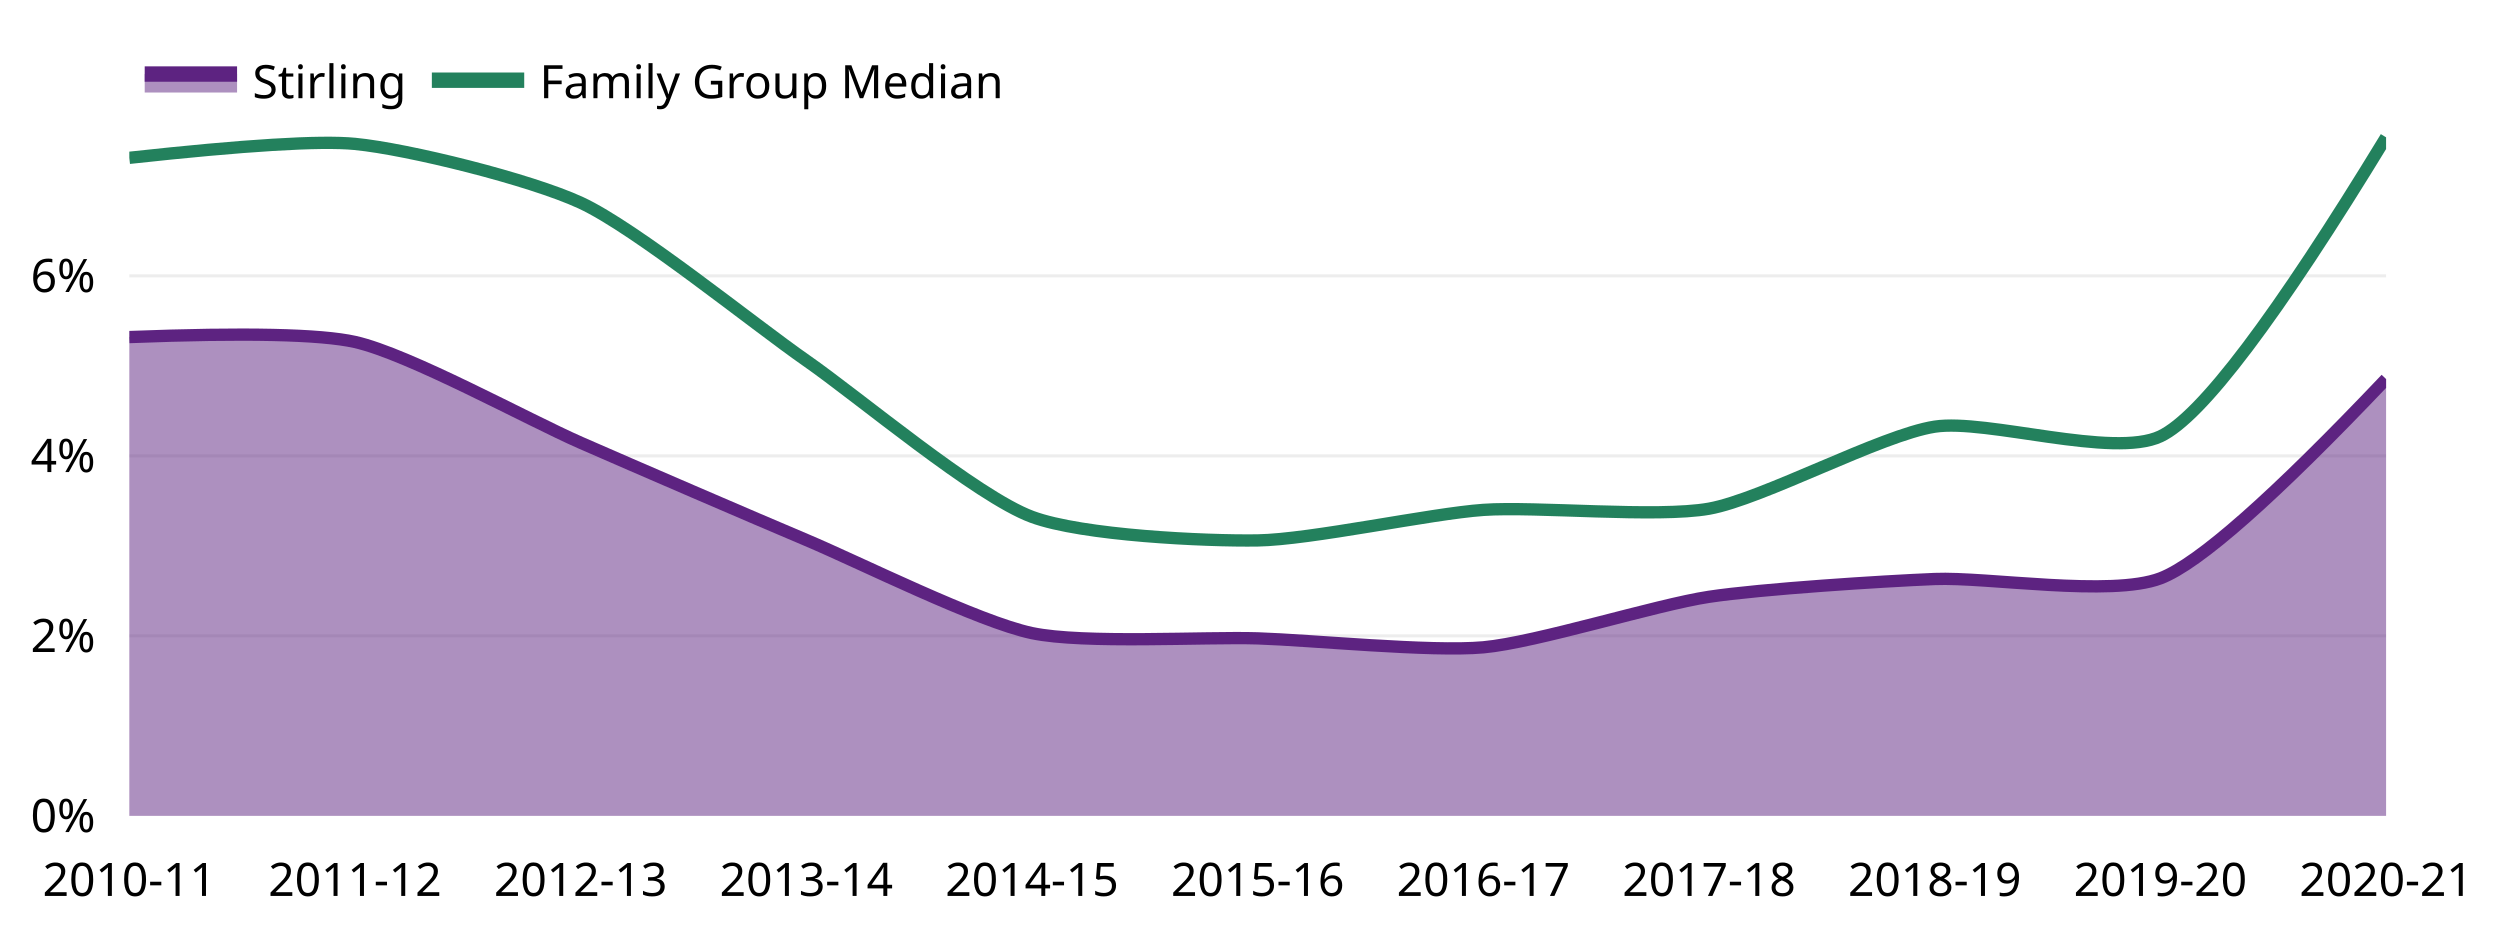
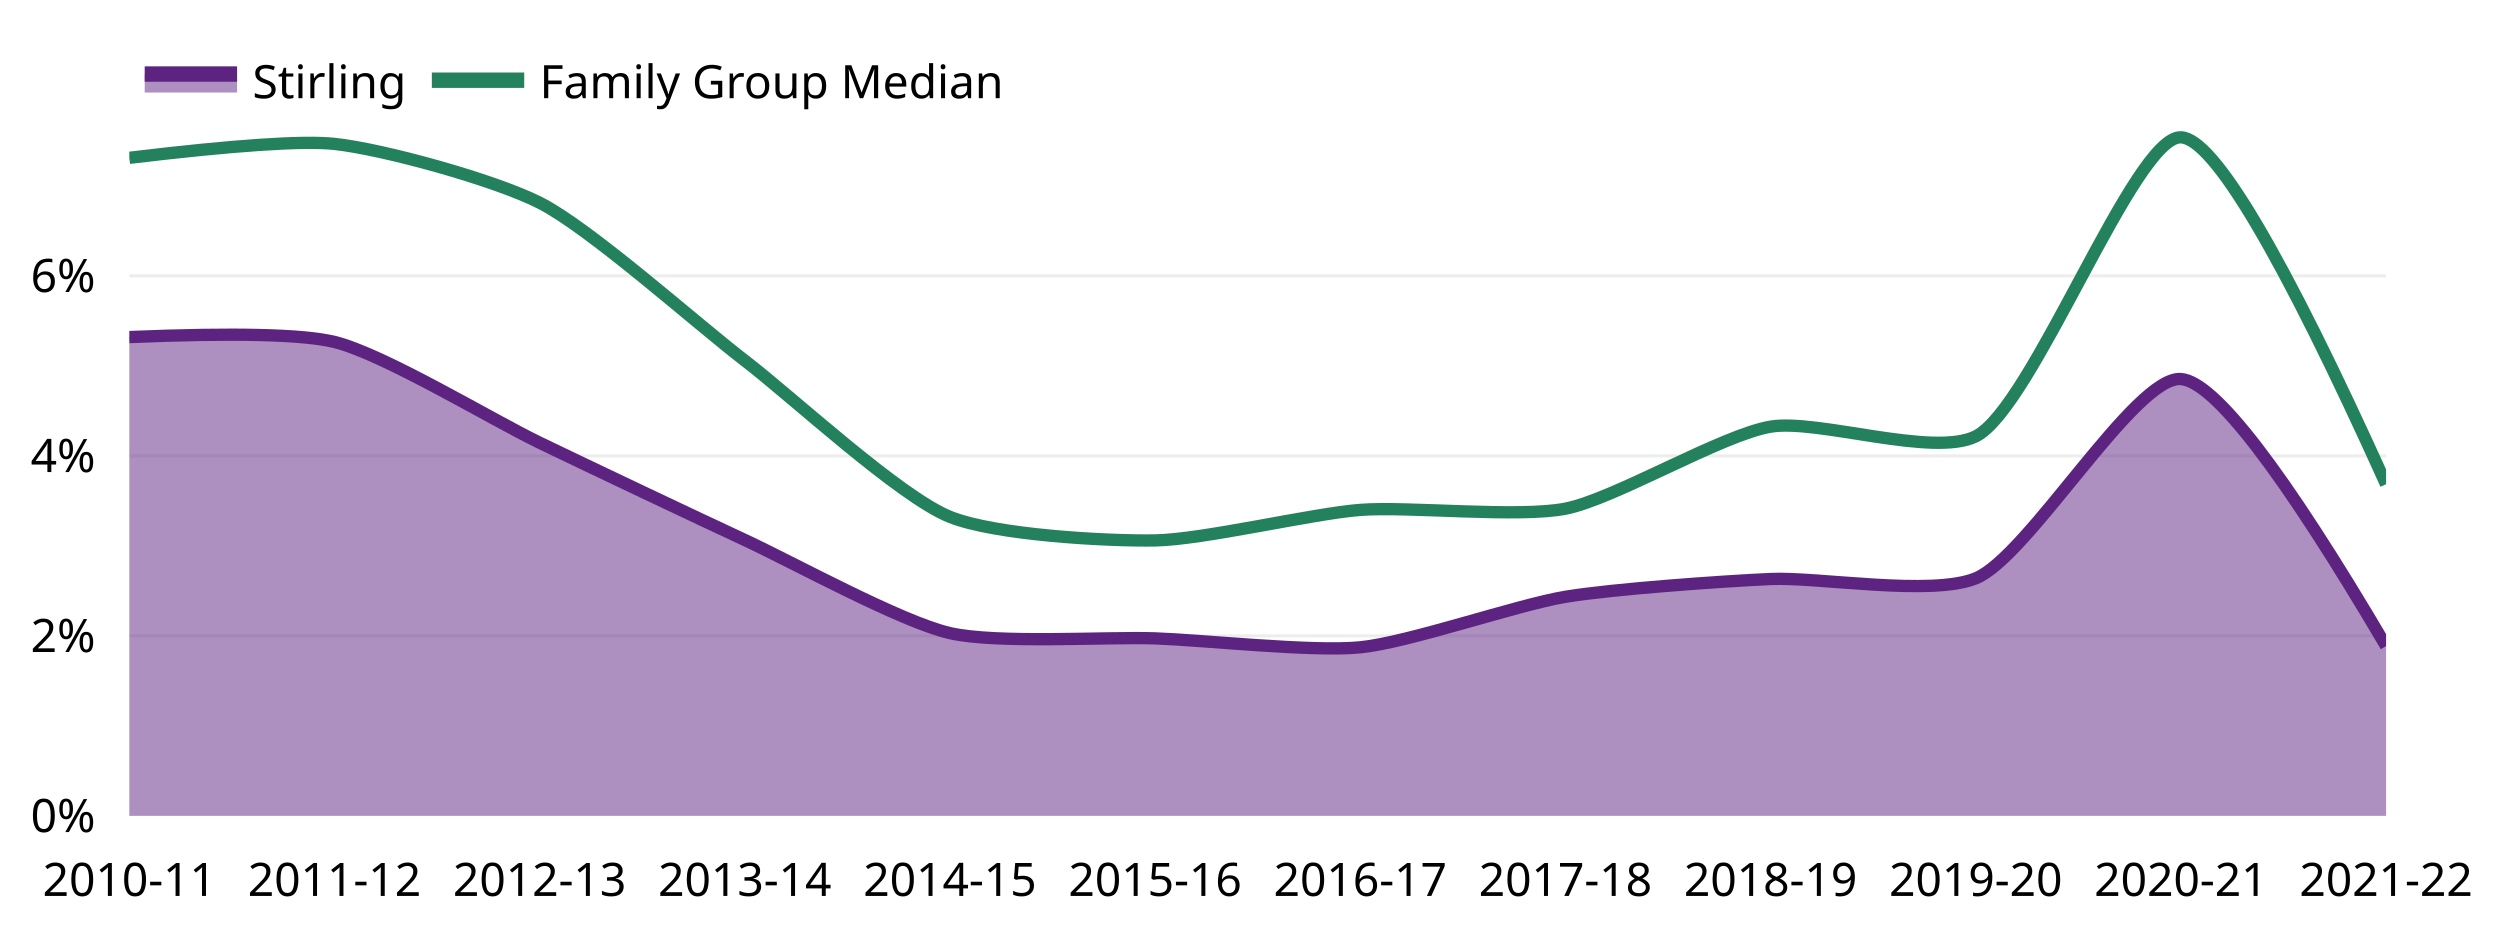
<svg xmlns="http://www.w3.org/2000/svg" class="main-svg" width="812" height="305" style="" viewBox="0 0 812 305">
  <rect x="0" y="0" width="812" height="305" style="fill: rgb(255, 255, 255); fill-opacity: 1;" />
-   <defs id="defs-93144d">
+   <defs id="defs-045d3d">
    <g class="clips">
-       <clipPath id="clip93144dxyplot" class="plotclip">
+       <clipPath id="clip045d3dxyplot" class="plotclip">
        <rect width="733" height="232" />
      </clipPath>
-       <clipPath class="axesclip" id="clip93144dx">
+       <clipPath class="axesclip" id="clip045d3dx">
        <rect x="42" y="0" width="733" height="305" />
      </clipPath>
-       <clipPath class="axesclip" id="clip93144dy">
+       <clipPath class="axesclip" id="clip045d3dy">
        <rect x="0" y="33" width="812" height="232" />
      </clipPath>
-       <clipPath class="axesclip" id="clip93144dxy">
+       <clipPath class="axesclip" id="clip045d3dxy">
        <rect x="42" y="33" width="733" height="232" />
      </clipPath>
    </g>
    <g class="gradients" />
    <g class="patterns" />
  </defs>
  <g class="bglayer">
    <rect class="bg" x="32" y="23" width="753" height="252" style="fill: rgb(0, 0, 0); fill-opacity: 0; stroke-width: 0;" />
  </g>
  <g class="layer-below">
    <g class="imagelayer" />
    <g class="shapelayer" />
  </g>
  <g class="cartesianlayer">
    <g class="subplot xy">
      <g class="layer-subplot">
        <g class="shapelayer" />
        <g class="imagelayer" />
      </g>
      <g class="gridlayer">
        <g class="x">
-           <path class="xgrid crisp" transform="translate(115.3,0)" d="M0,33v232" style="stroke: rgb(255, 255, 255); stroke-opacity: 1; stroke-width: 1px;" />
-           <path class="xgrid crisp" transform="translate(188.6,0)" d="M0,33v232" style="stroke: rgb(255, 255, 255); stroke-opacity: 1; stroke-width: 1px;" />
-           <path class="xgrid crisp" transform="translate(261.9,0)" d="M0,33v232" style="stroke: rgb(255, 255, 255); stroke-opacity: 1; stroke-width: 1px;" />
-           <path class="xgrid crisp" transform="translate(335.2,0)" d="M0,33v232" style="stroke: rgb(255, 255, 255); stroke-opacity: 1; stroke-width: 1px;" />
-           <path class="xgrid crisp" transform="translate(408.5,0)" d="M0,33v232" style="stroke: rgb(255, 255, 255); stroke-opacity: 1; stroke-width: 1px;" />
-           <path class="xgrid crisp" transform="translate(481.8,0)" d="M0,33v232" style="stroke: rgb(255, 255, 255); stroke-opacity: 1; stroke-width: 1px;" />
-           <path class="xgrid crisp" transform="translate(555.1,0)" d="M0,33v232" style="stroke: rgb(255, 255, 255); stroke-opacity: 1; stroke-width: 1px;" />
-           <path class="xgrid crisp" transform="translate(628.4,0)" d="M0,33v232" style="stroke: rgb(255, 255, 255); stroke-opacity: 1; stroke-width: 1px;" />
-           <path class="xgrid crisp" transform="translate(701.7,0)" d="M0,33v232" style="stroke: rgb(255, 255, 255); stroke-opacity: 1; stroke-width: 1px;" />
+           <path class="xgrid crisp" transform="translate(108.64,0)" d="M0,33v232" style="stroke: rgb(255, 255, 255); stroke-opacity: 1; stroke-width: 1px;" />
+           <path class="xgrid crisp" transform="translate(175.27,0)" d="M0,33v232" style="stroke: rgb(255, 255, 255); stroke-opacity: 1; stroke-width: 1px;" />
+           <path class="xgrid crisp" transform="translate(241.91,0)" d="M0,33v232" style="stroke: rgb(255, 255, 255); stroke-opacity: 1; stroke-width: 1px;" />
+           <path class="xgrid crisp" transform="translate(308.55,0)" d="M0,33v232" style="stroke: rgb(255, 255, 255); stroke-opacity: 1; stroke-width: 1px;" />
+           <path class="xgrid crisp" transform="translate(375.18,0)" d="M0,33v232" style="stroke: rgb(255, 255, 255); stroke-opacity: 1; stroke-width: 1px;" />
+           <path class="xgrid crisp" transform="translate(441.82,0)" d="M0,33v232" style="stroke: rgb(255, 255, 255); stroke-opacity: 1; stroke-width: 1px;" />
+           <path class="xgrid crisp" transform="translate(508.45,0)" d="M0,33v232" style="stroke: rgb(255, 255, 255); stroke-opacity: 1; stroke-width: 1px;" />
+           <path class="xgrid crisp" transform="translate(575.09,0)" d="M0,33v232" style="stroke: rgb(255, 255, 255); stroke-opacity: 1; stroke-width: 1px;" />
+           <path class="xgrid crisp" transform="translate(641.73,0)" d="M0,33v232" style="stroke: rgb(255, 255, 255); stroke-opacity: 1; stroke-width: 1px;" />
+           <path class="xgrid crisp" transform="translate(708.36,0)" d="M0,33v232" style="stroke: rgb(255, 255, 255); stroke-opacity: 1; stroke-width: 1px;" />
        </g>
        <g class="y">
          <path class="ygrid crisp" transform="translate(0,206.53)" d="M42,0h733" style="stroke: rgb(237, 237, 237); stroke-opacity: 1; stroke-width: 1px;" />
          <path class="ygrid crisp" transform="translate(0,148.07)" d="M42,0h733" style="stroke: rgb(237, 237, 237); stroke-opacity: 1; stroke-width: 1px;" />
          <path class="ygrid crisp" transform="translate(0,89.6)" d="M42,0h733" style="stroke: rgb(237, 237, 237); stroke-opacity: 1; stroke-width: 1px;" />
        </g>
      </g>
      <g class="zerolinelayer">
        <path class="yzl zl crisp" transform="translate(0,265)" d="M42,0h733" style="stroke: rgb(255, 255, 255); stroke-opacity: 1; stroke-width: 2px;" />
      </g>
      <path class="xlines-below" />
      <path class="ylines-below" />
      <g class="overlines-below" />
      <g class="xaxislayer-below" />
      <g class="yaxislayer-below" />
      <g class="overaxes-below" />
-       <g class="plot" transform="translate(42,33)" clip-path="url(#clip93144dxyplot)">
+       <g class="plot" transform="translate(42,33)" clip-path="url(#clip045d3dxyplot)">
        <g class="scatterlayer mlayer">
-           <g class="trace scatter trace6cb181" style="stroke-miterlimit: 2;">
+           <g class="trace scatter tracef2d947" style="stroke-miterlimit: 2;">
            <g class="fills">
              <g>
-                 <path class="js-fill" d="M733,232L0,232L0,76.48Q56.57,74.31 73.3,78.07C90.81,82 129.47,103.29 146.6,110.8C163.68,118.29 202.77,135.16 219.9,142.39C236.98,149.59 275.75,168.97 293.2,172.64C309.98,176.17 349.4,173.8 366.5,174.34C383.61,174.88 422.8,178.79 439.8,177.25C457.01,175.69 495.9,163.43 513.1,160.84C530.11,158.28 569.28,155.76 586.4,155.06C603.49,154.36 643.66,160.94 659.7,154.84Q678.22,147.8 733,90.11" style="fill: rgb(93, 35, 129); fill-opacity: 0.5; stroke-width: 0;" />
+                 <path class="js-fill" d="M733,232L0,232L0,76.48Q51.49,74.36 66.64,78.07C82.63,81.99 117.7,103.28 133.27,110.8C148.79,118.29 184.33,135.16 199.91,142.39C215.43,149.59 250.62,168.98 266.55,172.64C281.75,176.13 317.63,173.8 333.18,174.34C348.73,174.88 384.38,178.78 399.82,177.25C415.48,175.7 450.8,163.43 466.45,160.84C481.9,158.28 517.53,155.76 533.09,155.06C548.62,154.36 585.27,160.73 599.73,154.84C616.8,147.88 651.4,89.03 666.36,90.11Q682.6,91.29 733,176.85" style="fill: rgb(93, 35, 129); fill-opacity: 0.5; stroke-width: 0;" />
              </g>
            </g>
            <g class="errorbars" />
            <g class="lines">
-               <path class="js-line" d="M0,76.48Q56.57,74.31 73.3,78.07C90.81,82 129.47,103.29 146.6,110.8C163.68,118.29 202.77,135.16 219.9,142.39C236.98,149.59 275.75,168.97 293.2,172.64C309.98,176.17 349.4,173.8 366.5,174.34C383.61,174.88 422.8,178.79 439.8,177.25C457.01,175.69 495.9,163.43 513.1,160.84C530.11,158.28 569.28,155.76 586.4,155.06C603.49,154.36 643.66,160.94 659.7,154.84Q678.22,147.8 733,90.11" style="vector-effect: non-scaling-stroke; fill: none; stroke: rgb(93, 35, 129); stroke-opacity: 1; stroke-width: 4px; opacity: 1;" />
+               <path class="js-line" d="M0,76.48Q51.49,74.36 66.64,78.07C82.63,81.99 117.7,103.28 133.27,110.8C148.79,118.29 184.33,135.16 199.91,142.39C215.43,149.59 250.62,168.98 266.55,172.64C281.75,176.13 317.63,173.8 333.18,174.34C348.73,174.88 384.38,178.78 399.82,177.25C415.48,175.7 450.8,163.43 466.45,160.84C481.9,158.28 517.53,155.76 533.09,155.06C548.62,154.36 585.27,160.73 599.73,154.84C616.8,147.88 651.4,89.03 666.36,90.11Q682.6,91.29 733,176.85" style="vector-effect: non-scaling-stroke; fill: none; stroke: rgb(93, 35, 129); stroke-opacity: 1; stroke-width: 4px; opacity: 1;" />
            </g>
            <g class="points" />
            <g class="text" />
          </g>
-           <g class="trace scatter traceef2119" style="stroke-miterlimit: 2; opacity: 1;">
+           <g class="trace scatter trace19901a" style="stroke-miterlimit: 2; opacity: 1;">
            <g class="fills" />
            <g class="errorbars" />
            <g class="lines">
-               <path class="js-line" d="M0,18.26Q56.33,12.09 73.3,13.74C90.54,15.41 130.15,25.24 146.6,32.84C164.48,41.1 202.78,72.21 219.9,84.12C236.99,96.01 275.2,128.21 293.2,134.88C309.56,140.94 349.41,142.79 366.5,142.53C383.62,142.27 422.66,133.81 439.8,132.61C456.86,131.41 496.25,135.23 513.1,132.22C530.48,129.11 569.03,108.26 586.4,105.58C603.25,102.98 644.27,116 659.7,108.72Q679.57,99.35 733,11.6" style="vector-effect: non-scaling-stroke; fill: none; stroke: rgb(35, 129, 93); stroke-opacity: 1; stroke-width: 4px; opacity: 1;" />
+               <path class="js-line" d="M0,18.26Q51.23,12.11 66.64,13.74C82.33,15.41 118.4,25.33 133.27,32.84C149.64,41.11 184.35,72.2 199.91,84.12C215.44,96.01 250.04,128.23 266.55,134.88C281.33,140.83 317.65,142.79 333.18,142.53C348.75,142.27 384.23,133.81 399.82,132.61C415.33,131.42 451.18,135.21 466.45,132.22C482.3,129.12 517.25,108.24 533.09,105.58C548.37,103.01 585.83,115.63 599.73,108.72C618.19,99.54 651.2,11.09 666.36,11.6Q682.34,12.14 733,124.28" style="vector-effect: non-scaling-stroke; fill: none; stroke: rgb(35, 129, 93); stroke-opacity: 1; stroke-width: 4px; opacity: 1;" />
            </g>
            <g class="points" />
            <g class="text" />
          </g>
        </g>
      </g>
      <g class="overplot" />
      <path class="xlines-above crisp" d="M0,0" style="fill: none;" />
      <path class="ylines-above crisp" d="M0,0" style="fill: none;" />
      <g class="overlines-above" />
      <g class="xaxislayer-above">
        <g class="xtick">
          <text text-anchor="middle" x="0" y="291" transform="translate(42,0)" style="font-family: 'Segoe UI Semibold'; font-size: 15px; fill: rgb(0, 0, 0); fill-opacity: 1; white-space: pre; opacity: 1;">2010-11</text>
        </g>
        <g class="xtick">
-           <text text-anchor="middle" x="0" y="291" transform="translate(115.3,0)" style="font-family: 'Segoe UI Semibold'; font-size: 15px; fill: rgb(0, 0, 0); fill-opacity: 1; white-space: pre; opacity: 1;">2011-12</text>
-         </g>
-         <g class="xtick">
-           <text text-anchor="middle" x="0" y="291" transform="translate(188.6,0)" style="font-family: 'Segoe UI Semibold'; font-size: 15px; fill: rgb(0, 0, 0); fill-opacity: 1; white-space: pre; opacity: 1;">2012-13</text>
-         </g>
-         <g class="xtick">
-           <text text-anchor="middle" x="0" y="291" transform="translate(261.9,0)" style="font-family: 'Segoe UI Semibold'; font-size: 15px; fill: rgb(0, 0, 0); fill-opacity: 1; white-space: pre; opacity: 1;">2013-14</text>
-         </g>
-         <g class="xtick">
-           <text text-anchor="middle" x="0" y="291" transform="translate(335.2,0)" style="font-family: 'Segoe UI Semibold'; font-size: 15px; fill: rgb(0, 0, 0); fill-opacity: 1; white-space: pre; opacity: 1;">2014-15</text>
-         </g>
-         <g class="xtick">
-           <text text-anchor="middle" x="0" y="291" transform="translate(408.5,0)" style="font-family: 'Segoe UI Semibold'; font-size: 15px; fill: rgb(0, 0, 0); fill-opacity: 1; white-space: pre; opacity: 1;">2015-16</text>
-         </g>
-         <g class="xtick">
-           <text text-anchor="middle" x="0" y="291" transform="translate(481.8,0)" style="font-family: 'Segoe UI Semibold'; font-size: 15px; fill: rgb(0, 0, 0); fill-opacity: 1; white-space: pre; opacity: 1;">2016-17</text>
-         </g>
-         <g class="xtick">
-           <text text-anchor="middle" x="0" y="291" transform="translate(555.1,0)" style="font-family: 'Segoe UI Semibold'; font-size: 15px; fill: rgb(0, 0, 0); fill-opacity: 1; white-space: pre; opacity: 1;">2017-18</text>
-         </g>
-         <g class="xtick">
-           <text text-anchor="middle" x="0" y="291" transform="translate(628.4,0)" style="font-family: 'Segoe UI Semibold'; font-size: 15px; fill: rgb(0, 0, 0); fill-opacity: 1; white-space: pre; opacity: 1;">2018-19</text>
-         </g>
-         <g class="xtick">
-           <text text-anchor="middle" x="0" y="291" transform="translate(701.7,0)" style="font-family: 'Segoe UI Semibold'; font-size: 15px; fill: rgb(0, 0, 0); fill-opacity: 1; white-space: pre; opacity: 1;">2019-20</text>
-         </g>
-         <g class="xtick">
-           <text text-anchor="middle" x="0" y="291" transform="translate(775,0)" style="font-family: 'Segoe UI Semibold'; font-size: 15px; fill: rgb(0, 0, 0); fill-opacity: 1; white-space: pre; opacity: 1;">2020-21</text>
+           <text text-anchor="middle" x="0" y="291" transform="translate(108.64,0)" style="font-family: 'Segoe UI Semibold'; font-size: 15px; fill: rgb(0, 0, 0); fill-opacity: 1; white-space: pre; opacity: 1;">2011-12</text>
+         </g>
+         <g class="xtick">
+           <text text-anchor="middle" x="0" y="291" transform="translate(175.27,0)" style="font-family: 'Segoe UI Semibold'; font-size: 15px; fill: rgb(0, 0, 0); fill-opacity: 1; white-space: pre; opacity: 1;">2012-13</text>
+         </g>
+         <g class="xtick">
+           <text text-anchor="middle" x="0" y="291" transform="translate(241.91,0)" style="font-family: 'Segoe UI Semibold'; font-size: 15px; fill: rgb(0, 0, 0); fill-opacity: 1; white-space: pre; opacity: 1;">2013-14</text>
+         </g>
+         <g class="xtick">
+           <text text-anchor="middle" x="0" y="291" transform="translate(308.55,0)" style="font-family: 'Segoe UI Semibold'; font-size: 15px; fill: rgb(0, 0, 0); fill-opacity: 1; white-space: pre; opacity: 1;">2014-15</text>
+         </g>
+         <g class="xtick">
+           <text text-anchor="middle" x="0" y="291" transform="translate(375.18,0)" style="font-family: 'Segoe UI Semibold'; font-size: 15px; fill: rgb(0, 0, 0); fill-opacity: 1; white-space: pre; opacity: 1;">2015-16</text>
+         </g>
+         <g class="xtick">
+           <text text-anchor="middle" x="0" y="291" transform="translate(441.82,0)" style="font-family: 'Segoe UI Semibold'; font-size: 15px; fill: rgb(0, 0, 0); fill-opacity: 1; white-space: pre; opacity: 1;">2016-17</text>
+         </g>
+         <g class="xtick">
+           <text text-anchor="middle" x="0" y="291" transform="translate(508.45,0)" style="font-family: 'Segoe UI Semibold'; font-size: 15px; fill: rgb(0, 0, 0); fill-opacity: 1; white-space: pre; opacity: 1;">2017-18</text>
+         </g>
+         <g class="xtick">
+           <text text-anchor="middle" x="0" y="291" transform="translate(575.09,0)" style="font-family: 'Segoe UI Semibold'; font-size: 15px; fill: rgb(0, 0, 0); fill-opacity: 1; white-space: pre; opacity: 1;">2018-19</text>
+         </g>
+         <g class="xtick">
+           <text text-anchor="middle" x="0" y="291" transform="translate(641.73,0)" style="font-family: 'Segoe UI Semibold'; font-size: 15px; fill: rgb(0, 0, 0); fill-opacity: 1; white-space: pre; opacity: 1;">2019-20</text>
+         </g>
+         <g class="xtick">
+           <text text-anchor="middle" x="0" y="291" transform="translate(708.36,0)" style="font-family: 'Segoe UI Semibold'; font-size: 15px; fill: rgb(0, 0, 0); fill-opacity: 1; white-space: pre; opacity: 1;">2020-21</text>
+         </g>
+         <g class="xtick">
+           <text text-anchor="middle" x="0" y="291" transform="translate(775,0)" style="font-family: 'Segoe UI Semibold'; font-size: 15px; fill: rgb(0, 0, 0); fill-opacity: 1; white-space: pre; opacity: 1;">2021-22</text>
        </g>
      </g>
      <g class="yaxislayer-above">
        <g class="ytick">
          <text text-anchor="end" x="31" y="5.25" transform="translate(0,265)" style="font-family: 'Segoe UI Semibold'; font-size: 15px; fill: rgb(0, 0, 0); fill-opacity: 1; white-space: pre; opacity: 1;">0%</text>
        </g>
        <g class="ytick">
          <text text-anchor="end" x="31" y="5.25" style="font-family: 'Segoe UI Semibold'; font-size: 15px; fill: rgb(0, 0, 0); fill-opacity: 1; white-space: pre; opacity: 1;" transform="translate(0,206.53)">2%</text>
        </g>
        <g class="ytick">
          <text text-anchor="end" x="31" y="5.25" style="font-family: 'Segoe UI Semibold'; font-size: 15px; fill: rgb(0, 0, 0); fill-opacity: 1; white-space: pre; opacity: 1;" transform="translate(0,148.07)">4%</text>
        </g>
        <g class="ytick">
          <text text-anchor="end" x="31" y="5.25" style="font-family: 'Segoe UI Semibold'; font-size: 15px; fill: rgb(0, 0, 0); fill-opacity: 1; white-space: pre; opacity: 1;" transform="translate(0,89.6)">6%</text>
        </g>
      </g>
      <g class="overaxes-above" />
    </g>
  </g>
  <g class="polarlayer" />
  <g class="smithlayer" />
  <g class="ternarylayer" />
  <g class="geolayer" />
  <g class="funnelarealayer" />
  <g class="pielayer" />
  <g class="iciclelayer" />
  <g class="treemaplayer" />
  <g class="sunburstlayer" />
  <g class="glimages" />
-   <defs id="topdefs-93144d">
+   <defs id="topdefs-045d3d">
    <g class="clips" />
-     <clipPath id="legend93144d">
+     <clipPath id="legend045d3d">
      <rect width="285" height="33" x="0" y="0" />
    </clipPath>
  </defs>
  <g class="layer-above">
    <g class="imagelayer" />
    <g class="shapelayer" />
  </g>
  <g class="infolayer">
    <g class="legend" pointer-events="all" transform="translate(42,9.8)">
      <rect class="bg" shape-rendering="crispEdges" width="285" height="33" x="0" y="0" style="stroke: rgb(68, 68, 68); stroke-opacity: 1; fill: rgb(0, 0, 0); fill-opacity: 0; stroke-width: 0px;" />
-       <g class="scrollbox" transform="" clip-path="url(#legend93144d)">
+       <g class="scrollbox" transform="" clip-path="url(#legend045d3d)">
        <g class="groups">
          <g class="traces" transform="translate(0,16.25)" style="opacity: 1;">
            <text class="legendtext" text-anchor="start" x="40" y="5.85" style="font-family: 'Segoe UI Semibold'; font-size: 15px; fill: rgb(0, 0, 0); fill-opacity: 1; white-space: pre;">Stirling</text>
            <g class="layers">
              <g class="legendfill">
                <path class="js-fill" d="M5,-2h30v6h-30z" style="stroke-width: 0; fill: rgb(93, 35, 129); fill-opacity: 0.5;" />
              </g>
              <g class="legendlines">
                <path class="js-line" d="M5,-2h30" style="fill: none; stroke: rgb(93, 35, 129); stroke-opacity: 1; stroke-width: 5px;" />
              </g>
              <g class="legendsymbols">
                <g class="legendpoints" />
              </g>
            </g>
            <rect class="legendtoggle" x="0" y="-11.25" width="90.766" height="22.5" style="fill: rgb(0, 0, 0); fill-opacity: 0;" />
          </g>
          <g class="traces" transform="translate(93.26562,16.25)" style="opacity: 1;">
            <text class="legendtext" text-anchor="start" x="40" y="5.85" style="font-family: 'Segoe UI Semibold'; font-size: 15px; fill: rgb(0, 0, 0); fill-opacity: 1; white-space: pre;">Family Group Median</text>
            <g class="layers" style="opacity: 1;">
              <g class="legendfill" />
              <g class="legendlines">
                <path class="js-line" d="M5,0h30" style="fill: none; stroke: rgb(35, 129, 93); stroke-opacity: 1; stroke-width: 5px;" />
              </g>
              <g class="legendsymbols">
                <g class="legendpoints" />
              </g>
            </g>
            <rect class="legendtoggle" x="0" y="-11.25" width="188.609" height="22.5" style="fill: rgb(0, 0, 0); fill-opacity: 0;" />
          </g>
        </g>
      </g>
      <rect class="scrollbar" rx="20" ry="3" width="0" height="0" x="0" y="0" style="fill: rgb(128, 139, 164); fill-opacity: 1;" />
    </g>
    <g class="g-gtitle" />
    <g class="g-xtitle" />
    <g class="g-ytitle" />
  </g>
</svg>
